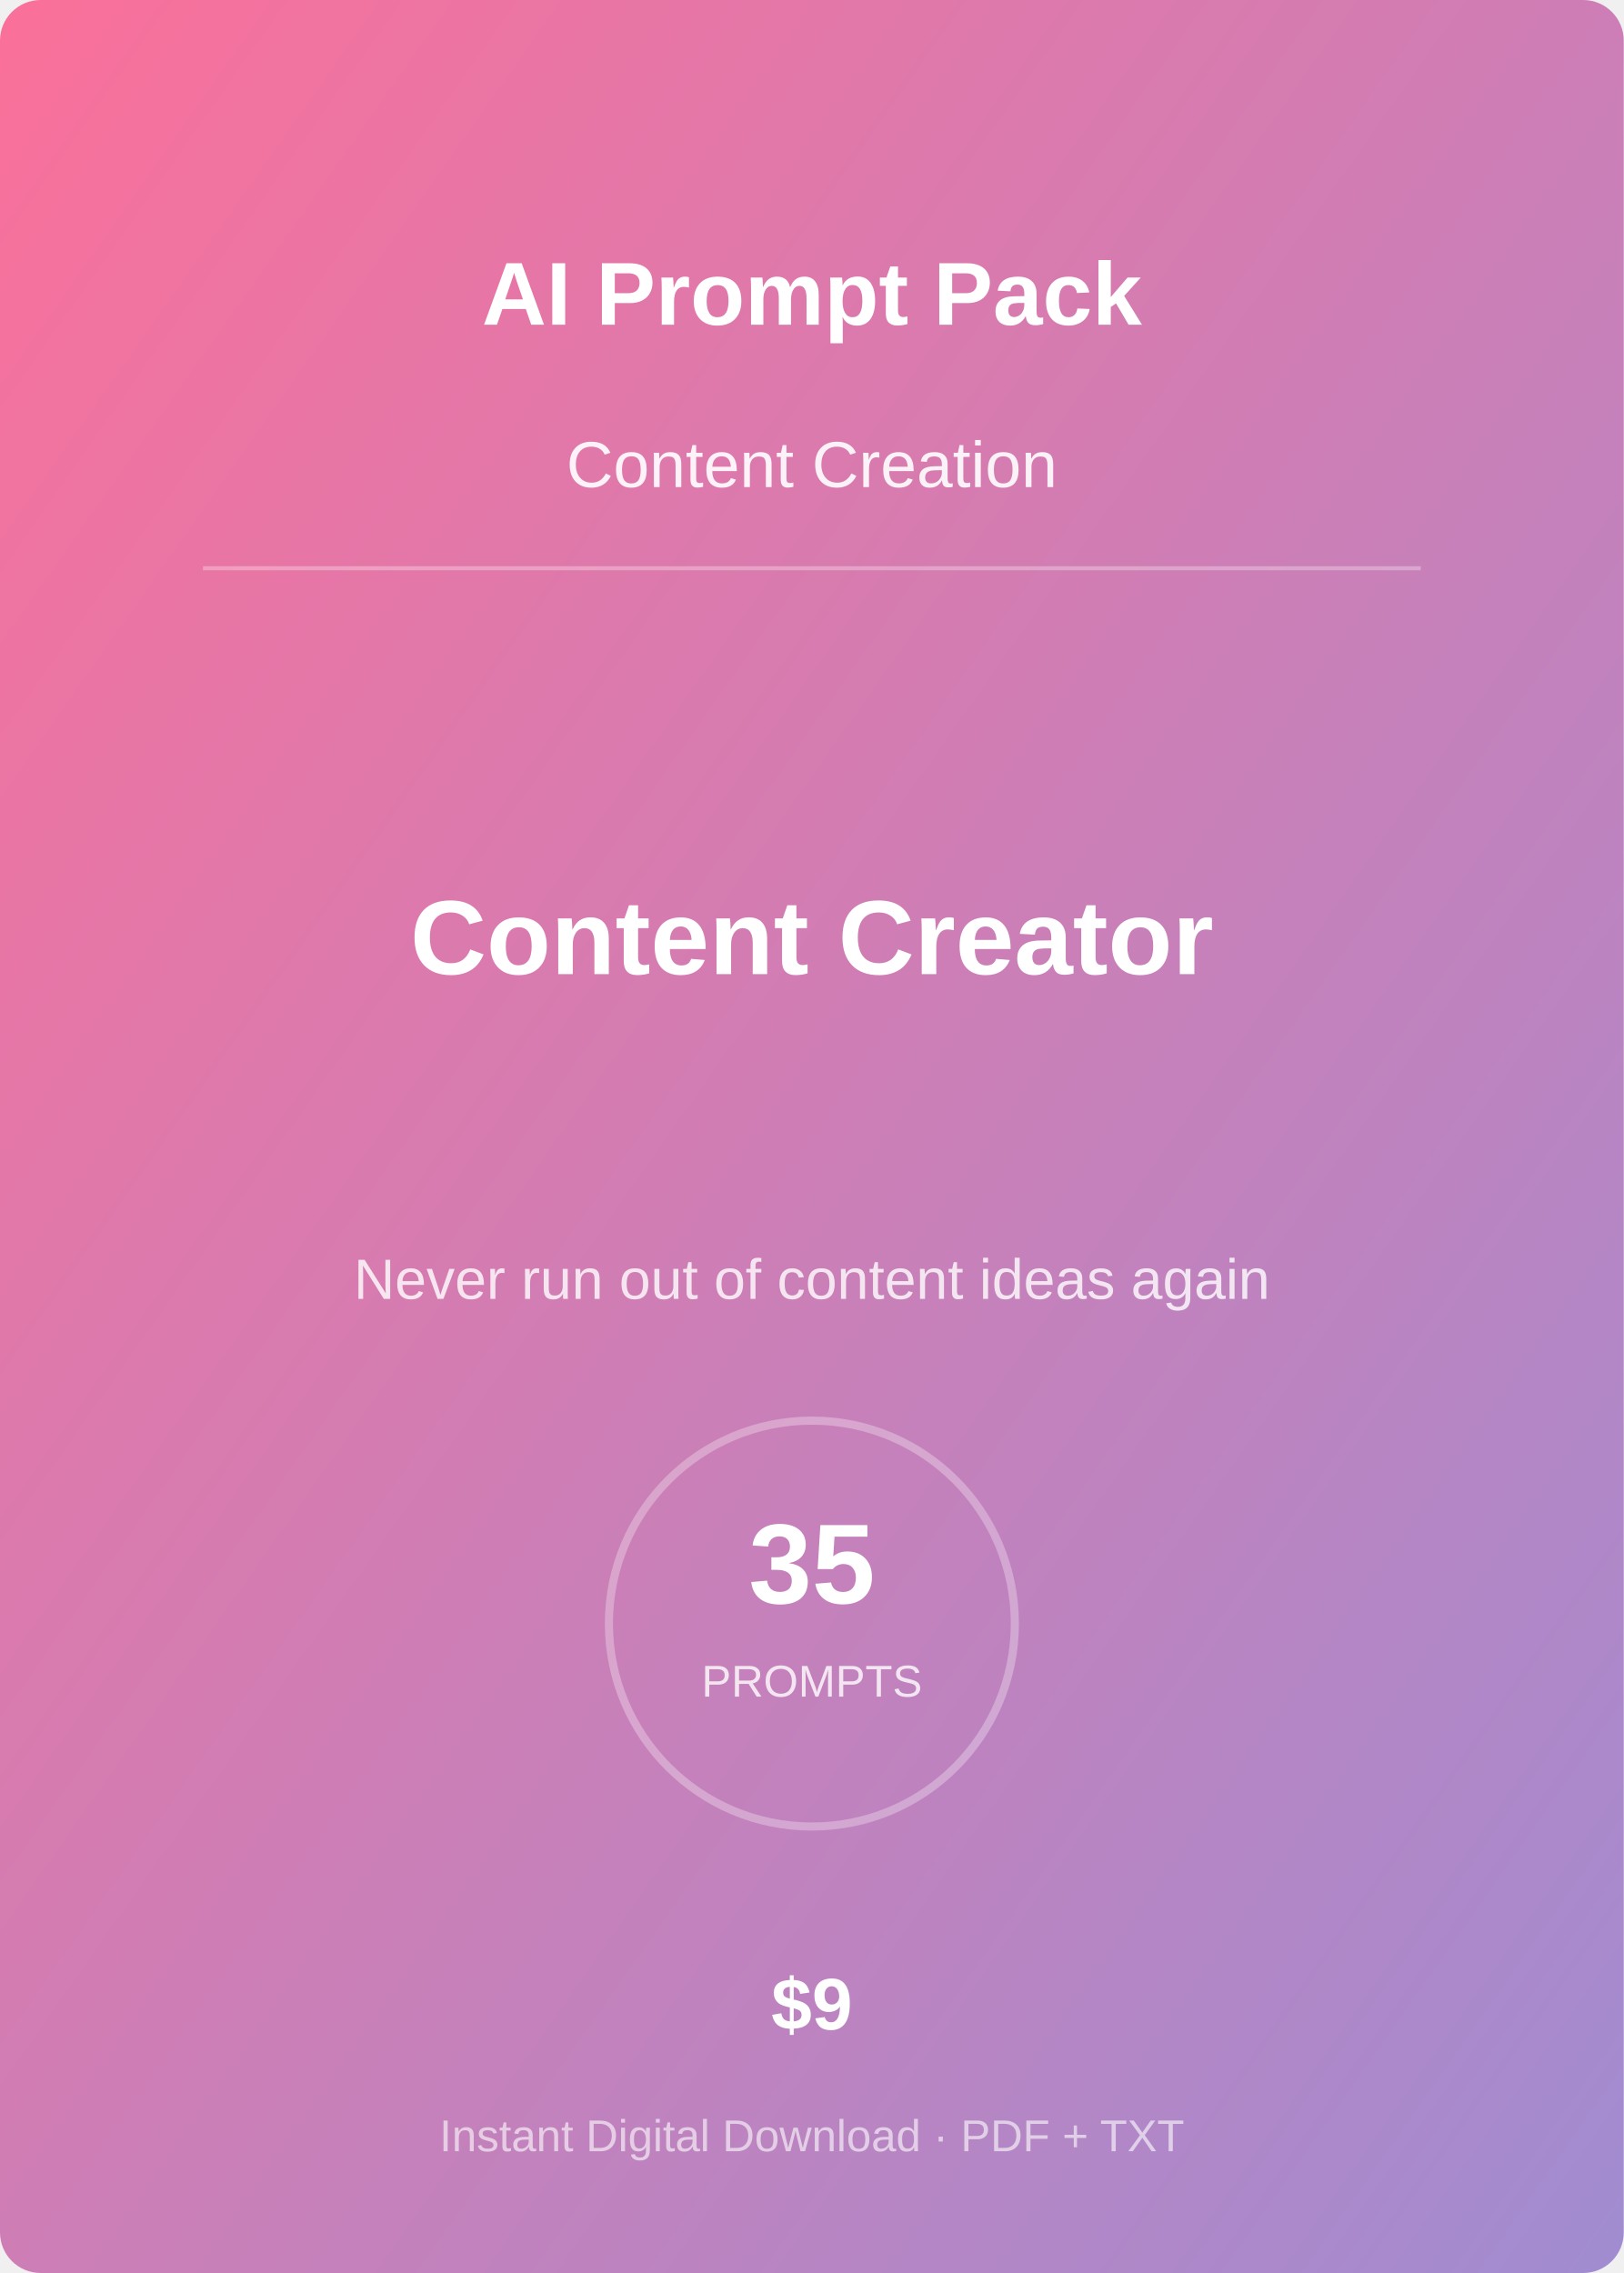
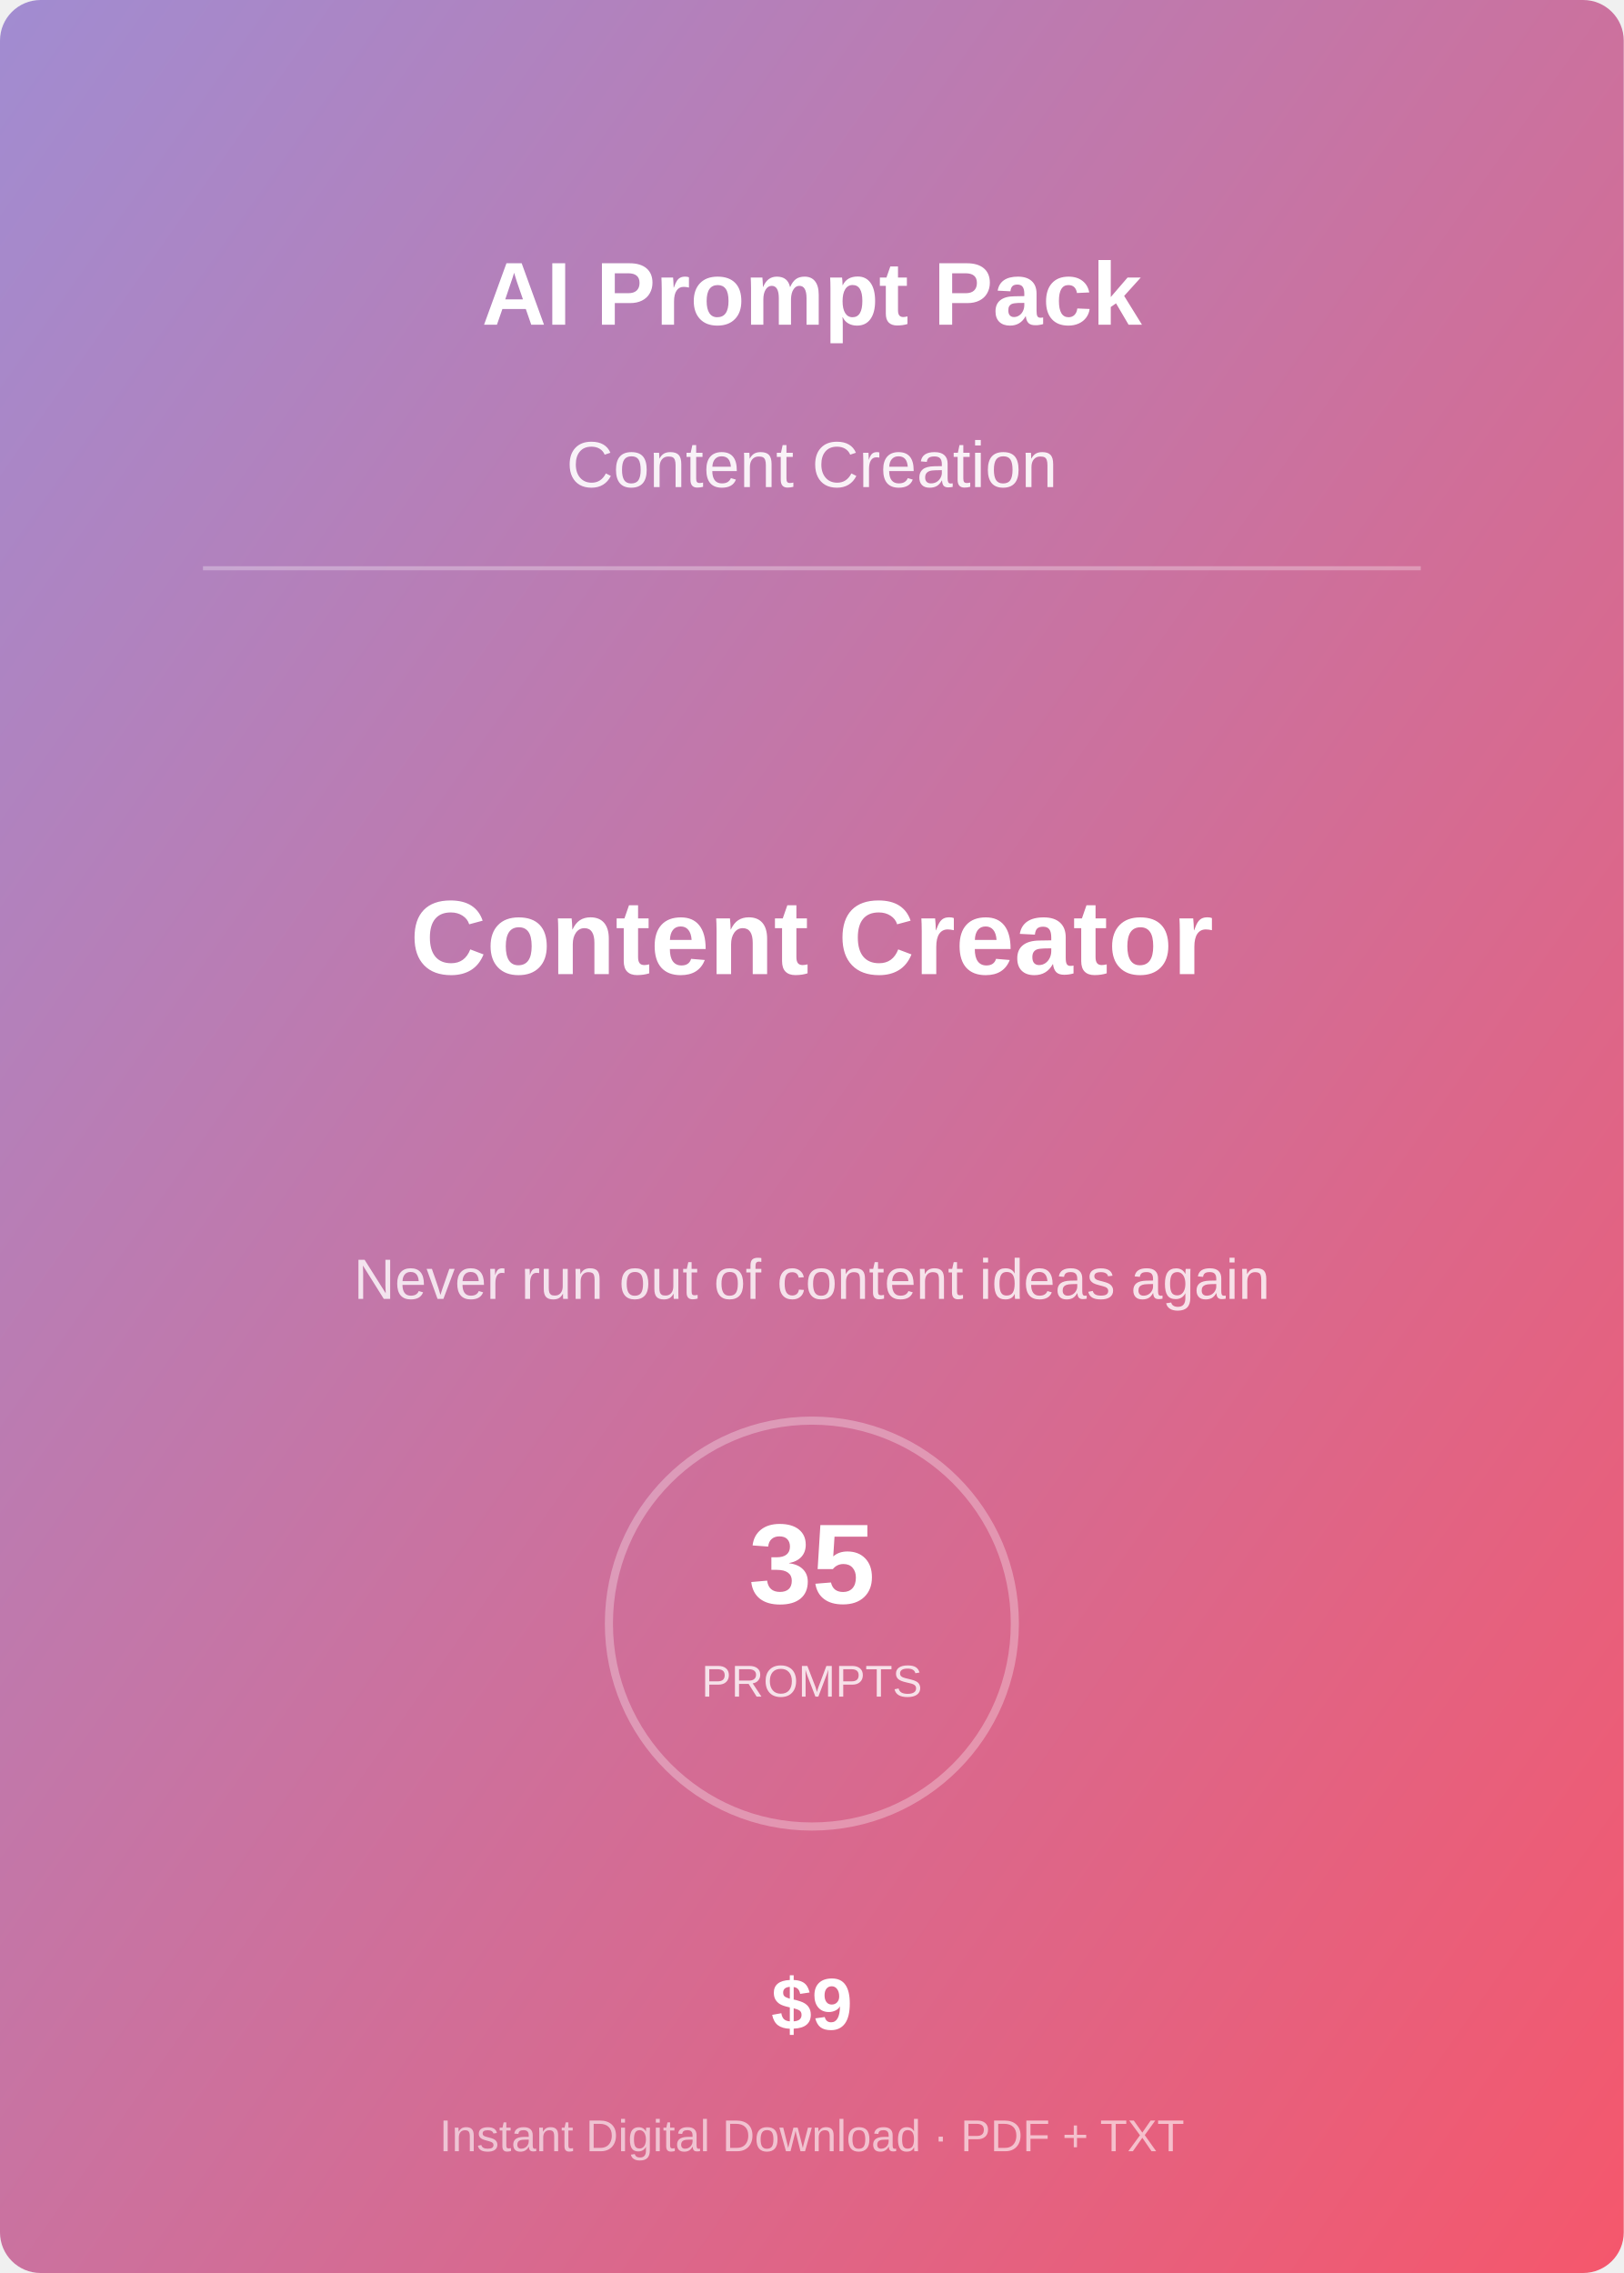
<svg xmlns="http://www.w3.org/2000/svg" viewBox="0 0 400 560">
  <defs>
    <linearGradient id="bg" x1="0%" y1="0%" x2="100%" y2="100%">
-       <stop offset="0%" style="stop-color:#fa709a" />
-       <stop offset="100%" style="stop-color:#a18cd1" />
+       <stop offset="0%" style="stop-color:#a18cd1" />
+       <stop offset="100%" style="stop-color:#f5576c" />
    </linearGradient>
  </defs>
  <rect width="400" height="560" fill="url(#bg)" rx="10" />
  <text x="200" y="80" text-anchor="middle" font-family="Arial,sans-serif" font-size="22" font-weight="bold" fill="#fff">AI Prompt Pack</text>
  <text x="200" y="120" text-anchor="middle" font-family="Arial,sans-serif" font-size="16" fill="#fff" opacity="0.9">Content Creation</text>
  <line x1="50" y1="140" x2="350" y2="140" stroke="#fff" stroke-width="1" opacity="0.3" />
  <text x="200" y="240" text-anchor="middle" font-family="Arial,sans-serif" font-size="26" font-weight="bold" fill="#fff">Content Creator</text>
  <text x="200" y="320" text-anchor="middle" font-family="Arial,sans-serif" font-size="14" fill="#fff" opacity="0.8">Never run out of content ideas again</text>
  <circle cx="200" cy="400" r="50" fill="none" stroke="#fff" stroke-width="2" opacity="0.3" />
  <text x="200" y="395" text-anchor="middle" font-family="Arial,sans-serif" font-size="28" font-weight="bold" fill="#fff">35</text>
  <text x="200" y="418" text-anchor="middle" font-family="Arial,sans-serif" font-size="11" fill="#fff" opacity="0.8">PROMPTS</text>
  <text x="200" y="500" text-anchor="middle" font-family="Arial,sans-serif" font-size="18" font-weight="bold" fill="#fff">$9</text>
  <text x="200" y="530" text-anchor="middle" font-family="Arial,sans-serif" font-size="11" fill="#fff" opacity="0.6">Instant Digital Download · PDF + TXT</text>
</svg>
